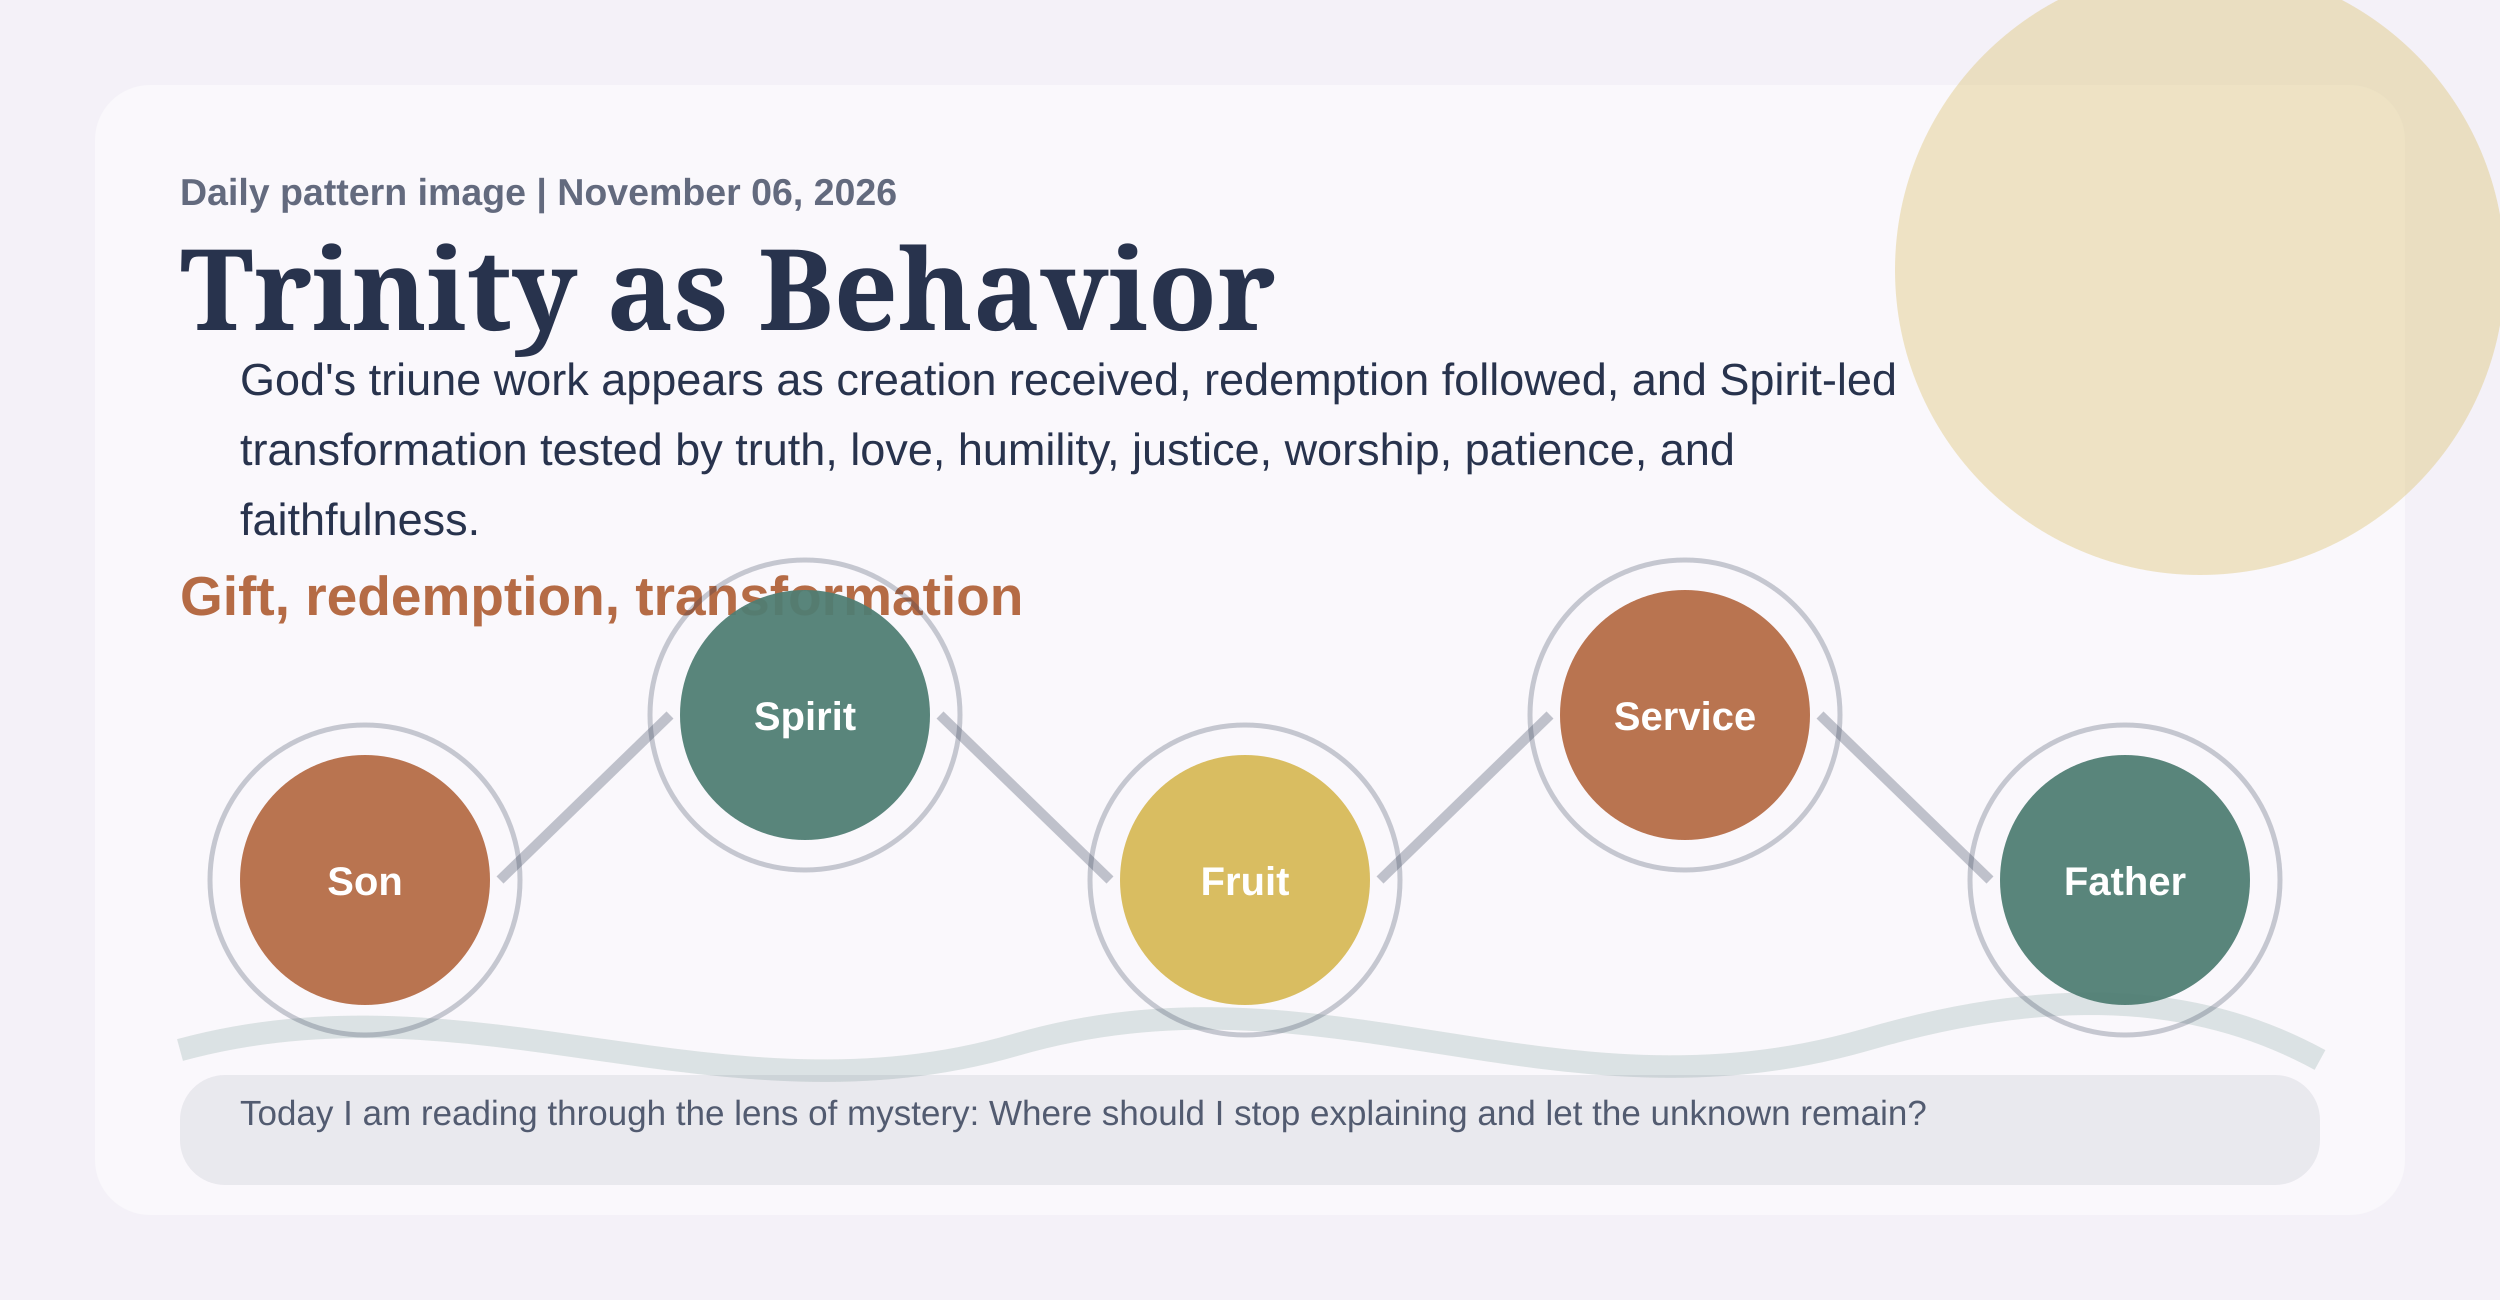
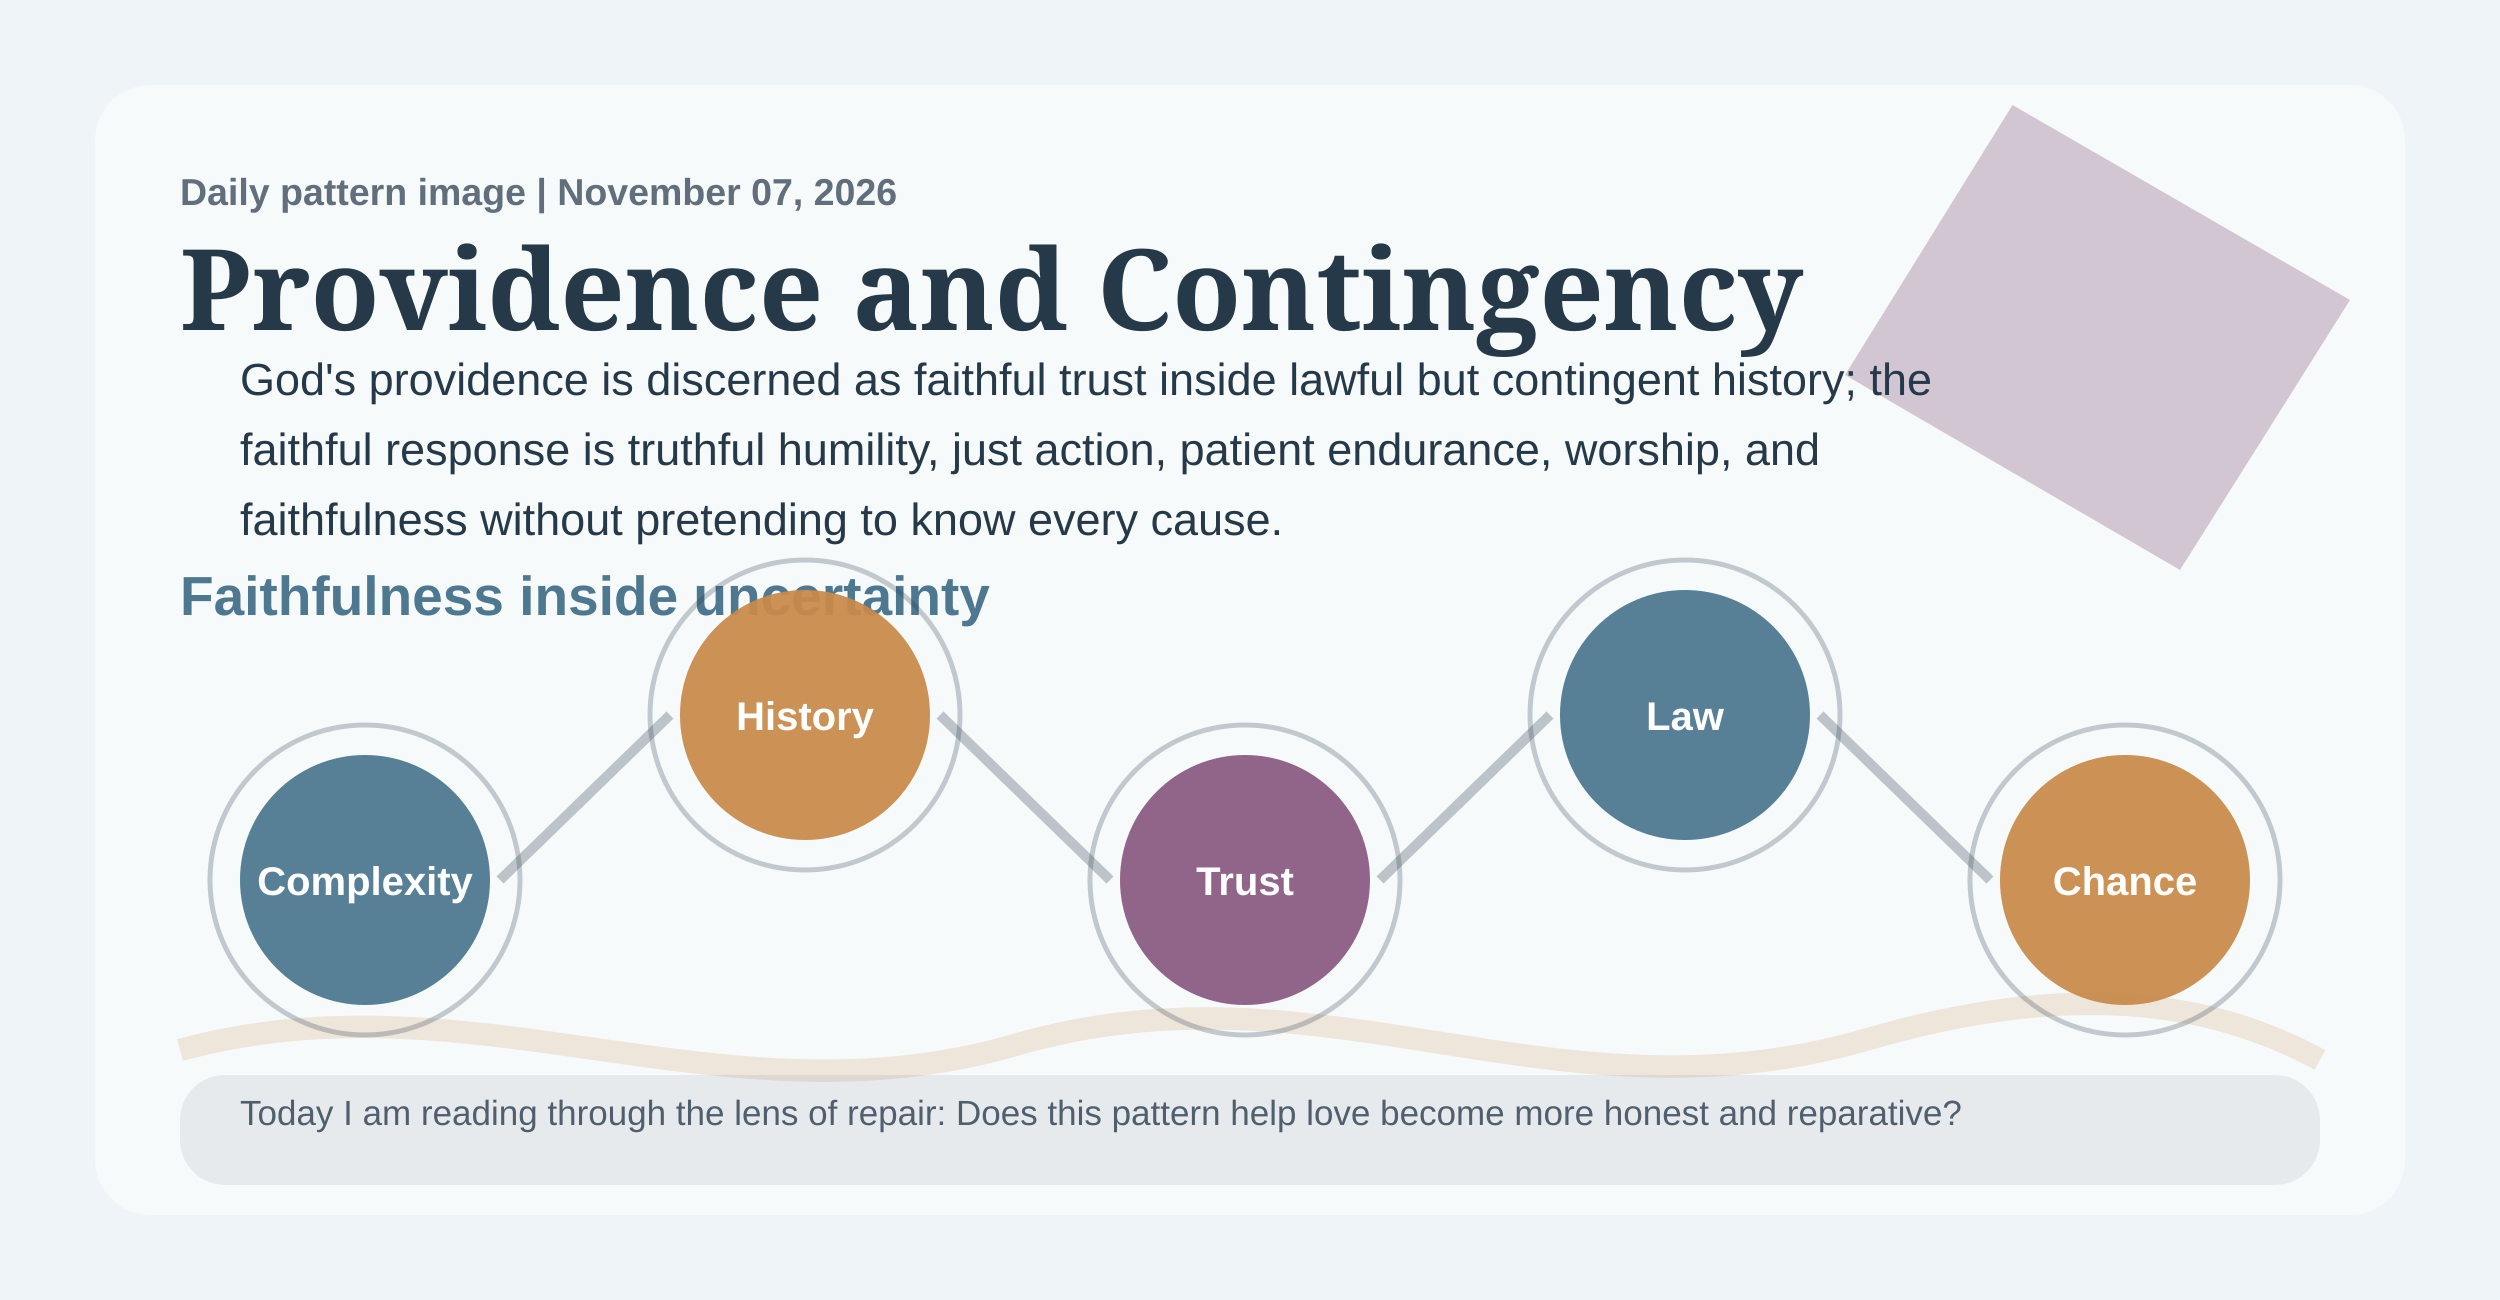
<svg xmlns="http://www.w3.org/2000/svg" width="1000" height="520" viewBox="0 0 1000 520" role="img" aria-labelledby="title desc">
  <style>
-     .eyebrow { font: 700 15px Arial, sans-serif; letter-spacing: 0; fill: #28334d; opacity: 0.72; }
-     .title { font: 700 45px Georgia, serif; letter-spacing: 0; fill: #28334d; }
-     .subtitle { font: 700 22px Arial, sans-serif; letter-spacing: 0; fill: #b56b45; }
-     .body { font: 18px Arial, sans-serif; letter-spacing: 0; fill: #28334d; }
-     .small { font: 14px Arial, sans-serif; letter-spacing: 0; fill: #28334d; opacity: 0.78; }
+     .eyebrow { font: 700 15px Arial, sans-serif; letter-spacing: 0; fill: #253949; opacity: 0.72; }
+     .title { font: 700 45px Georgia, serif; letter-spacing: 0; fill: #253949; }
+     .subtitle { font: 700 22px Arial, sans-serif; letter-spacing: 0; fill: #4d7890; }
+     .body { font: 18px Arial, sans-serif; letter-spacing: 0; fill: #253949; }
+     .small { font: 14px Arial, sans-serif; letter-spacing: 0; fill: #253949; opacity: 0.78; }
    .node { font: 700 16px Arial, sans-serif; letter-spacing: 0; fill: #ffffff; }
  </style>
-   <rect width="1000" height="520" fill="#f4f1f8" />
+   <rect width="1000" height="520" fill="#eef4f7" />
  <rect x="38" y="34" width="924" height="452" rx="22" fill="#ffffff" opacity="0.50" />
-   <circle cx="880" cy="108" r="122" fill="#d7b957" opacity="0.34" />
-   <path d="M72 420 C190 388 288 452 406 418 C530 382 620 452 746 416 C828 392 884 400 928 424" fill="none" stroke="#4f7d73" stroke-width="9" opacity="0.18" />
-   <text x="72" y="82" class="eyebrow">Daily pattern image | November 06, 2026</text>
-   <text x="72" y="132" class="title">Trinity as Behavior</text>
-   <text x="72" y="246" class="subtitle">Gift, redemption, transformation</text>
-   <text x="96" y="158" class="body">God's triune work appears as creation received, redemption followed, and Spirit-led</text>
-   <text x="96" y="186" class="body">transformation tested by truth, love, humility, justice, worship, patience, and</text>
-   <text x="96" y="214" class="body">faithfulness.</text>
-   <line x1="200" y1="352" x2="268" y2="286" stroke="#28334d" stroke-width="4" opacity="0.28" />
-   <line x1="376" y1="286" x2="444" y2="352" stroke="#28334d" stroke-width="4" opacity="0.28" />
-   <line x1="552" y1="352" x2="620" y2="286" stroke="#28334d" stroke-width="4" opacity="0.28" />
-   <line x1="728" y1="286" x2="796" y2="352" stroke="#28334d" stroke-width="4" opacity="0.28" />
-   <circle cx="146" cy="352" r="50" fill="#b56b45" opacity="0.94" />
-   <circle cx="146" cy="352" r="62" fill="none" stroke="#28334d" stroke-width="2" opacity="0.25" />
-   <text x="146" y="358" text-anchor="middle" class="node">Son</text>
-   <circle cx="322" cy="286" r="50" fill="#4f7d73" opacity="0.94" />
-   <circle cx="322" cy="286" r="62" fill="none" stroke="#28334d" stroke-width="2" opacity="0.25" />
-   <text x="322" y="292" text-anchor="middle" class="node">Spirit</text>
-   <circle cx="498" cy="352" r="50" fill="#d7b957" opacity="0.94" />
-   <circle cx="498" cy="352" r="62" fill="none" stroke="#28334d" stroke-width="2" opacity="0.25" />
-   <text x="498" y="358" text-anchor="middle" class="node">Fruit</text>
-   <circle cx="674" cy="286" r="50" fill="#b56b45" opacity="0.94" />
-   <circle cx="674" cy="286" r="62" fill="none" stroke="#28334d" stroke-width="2" opacity="0.25" />
-   <text x="674" y="292" text-anchor="middle" class="node">Service</text>
-   <circle cx="850" cy="352" r="50" fill="#4f7d73" opacity="0.94" />
-   <circle cx="850" cy="352" r="62" fill="none" stroke="#28334d" stroke-width="2" opacity="0.25" />
-   <text x="850" y="358" text-anchor="middle" class="node">Father</text>
-   <rect x="72" y="430" width="856" height="44" rx="18" fill="#28334d" opacity="0.08" />
-   <text x="96" y="450" class="small">Today I am reading through the lens of mystery: Where should I stop explaining and let the unknown remain?</text>
+   <path d="M805 42 L940 120 L872 228 L738 150 Z" fill="#8a5a83" opacity="0.33" />
+   <path d="M72 420 C190 388 288 452 406 418 C530 382 620 452 746 416 C828 392 884 400 928 424" fill="none" stroke="#c88a4a" stroke-width="9" opacity="0.18" />
+   <text x="72" y="82" class="eyebrow">Daily pattern image | November 07, 2026</text>
+   <text x="72" y="132" class="title">Providence and Contingency</text>
+   <text x="72" y="246" class="subtitle">Faithfulness inside uncertainty</text>
+   <text x="96" y="158" class="body">God's providence is discerned as faithful trust inside lawful but contingent history; the</text>
+   <text x="96" y="186" class="body">faithful response is truthful humility, just action, patient endurance, worship, and</text>
+   <text x="96" y="214" class="body">faithfulness without pretending to know every cause.</text>
+   <line x1="200" y1="352" x2="268" y2="286" stroke="#253949" stroke-width="4" opacity="0.28" />
+   <line x1="376" y1="286" x2="444" y2="352" stroke="#253949" stroke-width="4" opacity="0.28" />
+   <line x1="552" y1="352" x2="620" y2="286" stroke="#253949" stroke-width="4" opacity="0.28" />
+   <line x1="728" y1="286" x2="796" y2="352" stroke="#253949" stroke-width="4" opacity="0.28" />
+   <circle cx="146" cy="352" r="50" fill="#4d7890" opacity="0.94" />
+   <circle cx="146" cy="352" r="62" fill="none" stroke="#253949" stroke-width="2" opacity="0.25" />
+   <text x="146" y="358" text-anchor="middle" class="node">Complexity</text>
+   <circle cx="322" cy="286" r="50" fill="#c88a4a" opacity="0.94" />
+   <circle cx="322" cy="286" r="62" fill="none" stroke="#253949" stroke-width="2" opacity="0.25" />
+   <text x="322" y="292" text-anchor="middle" class="node">History</text>
+   <circle cx="498" cy="352" r="50" fill="#8a5a83" opacity="0.94" />
+   <circle cx="498" cy="352" r="62" fill="none" stroke="#253949" stroke-width="2" opacity="0.25" />
+   <text x="498" y="358" text-anchor="middle" class="node">Trust</text>
+   <circle cx="674" cy="286" r="50" fill="#4d7890" opacity="0.94" />
+   <circle cx="674" cy="286" r="62" fill="none" stroke="#253949" stroke-width="2" opacity="0.25" />
+   <text x="674" y="292" text-anchor="middle" class="node">Law</text>
+   <circle cx="850" cy="352" r="50" fill="#c88a4a" opacity="0.94" />
+   <circle cx="850" cy="352" r="62" fill="none" stroke="#253949" stroke-width="2" opacity="0.25" />
+   <text x="850" y="358" text-anchor="middle" class="node">Chance</text>
+   <rect x="72" y="430" width="856" height="44" rx="18" fill="#253949" opacity="0.08" />
+   <text x="96" y="450" class="small">Today I am reading through the lens of repair: Does this pattern help love become more honest and reparative?</text>
</svg>
